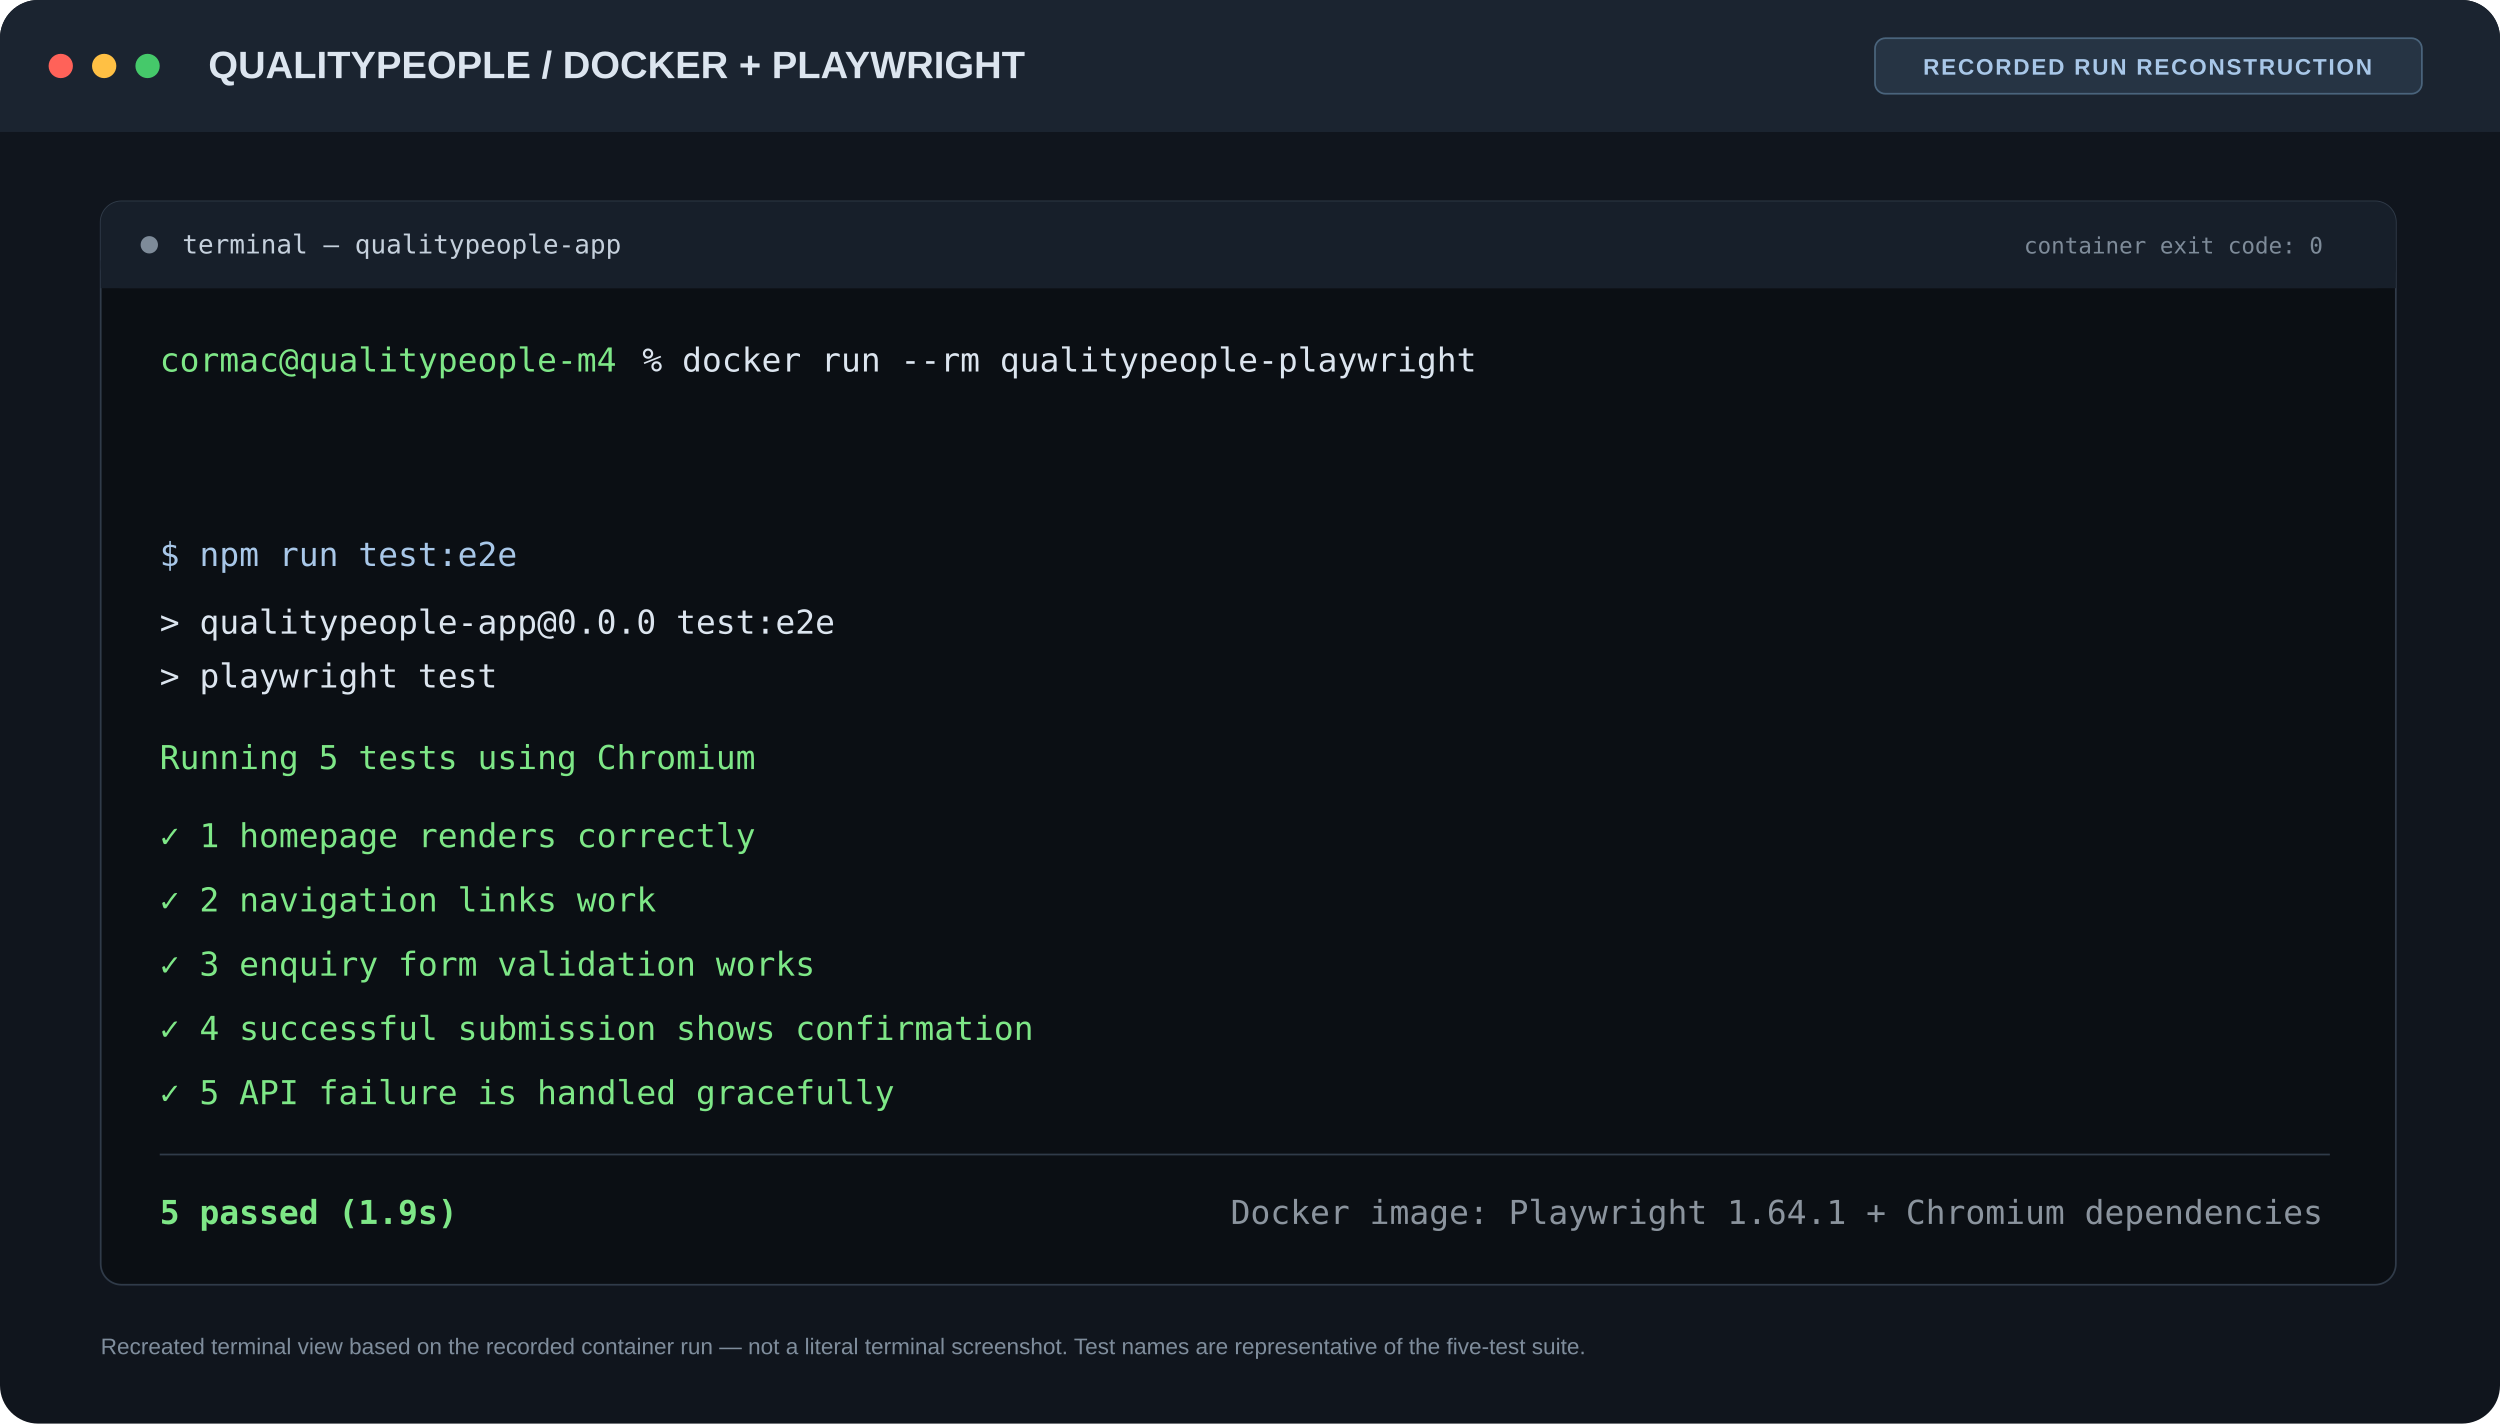
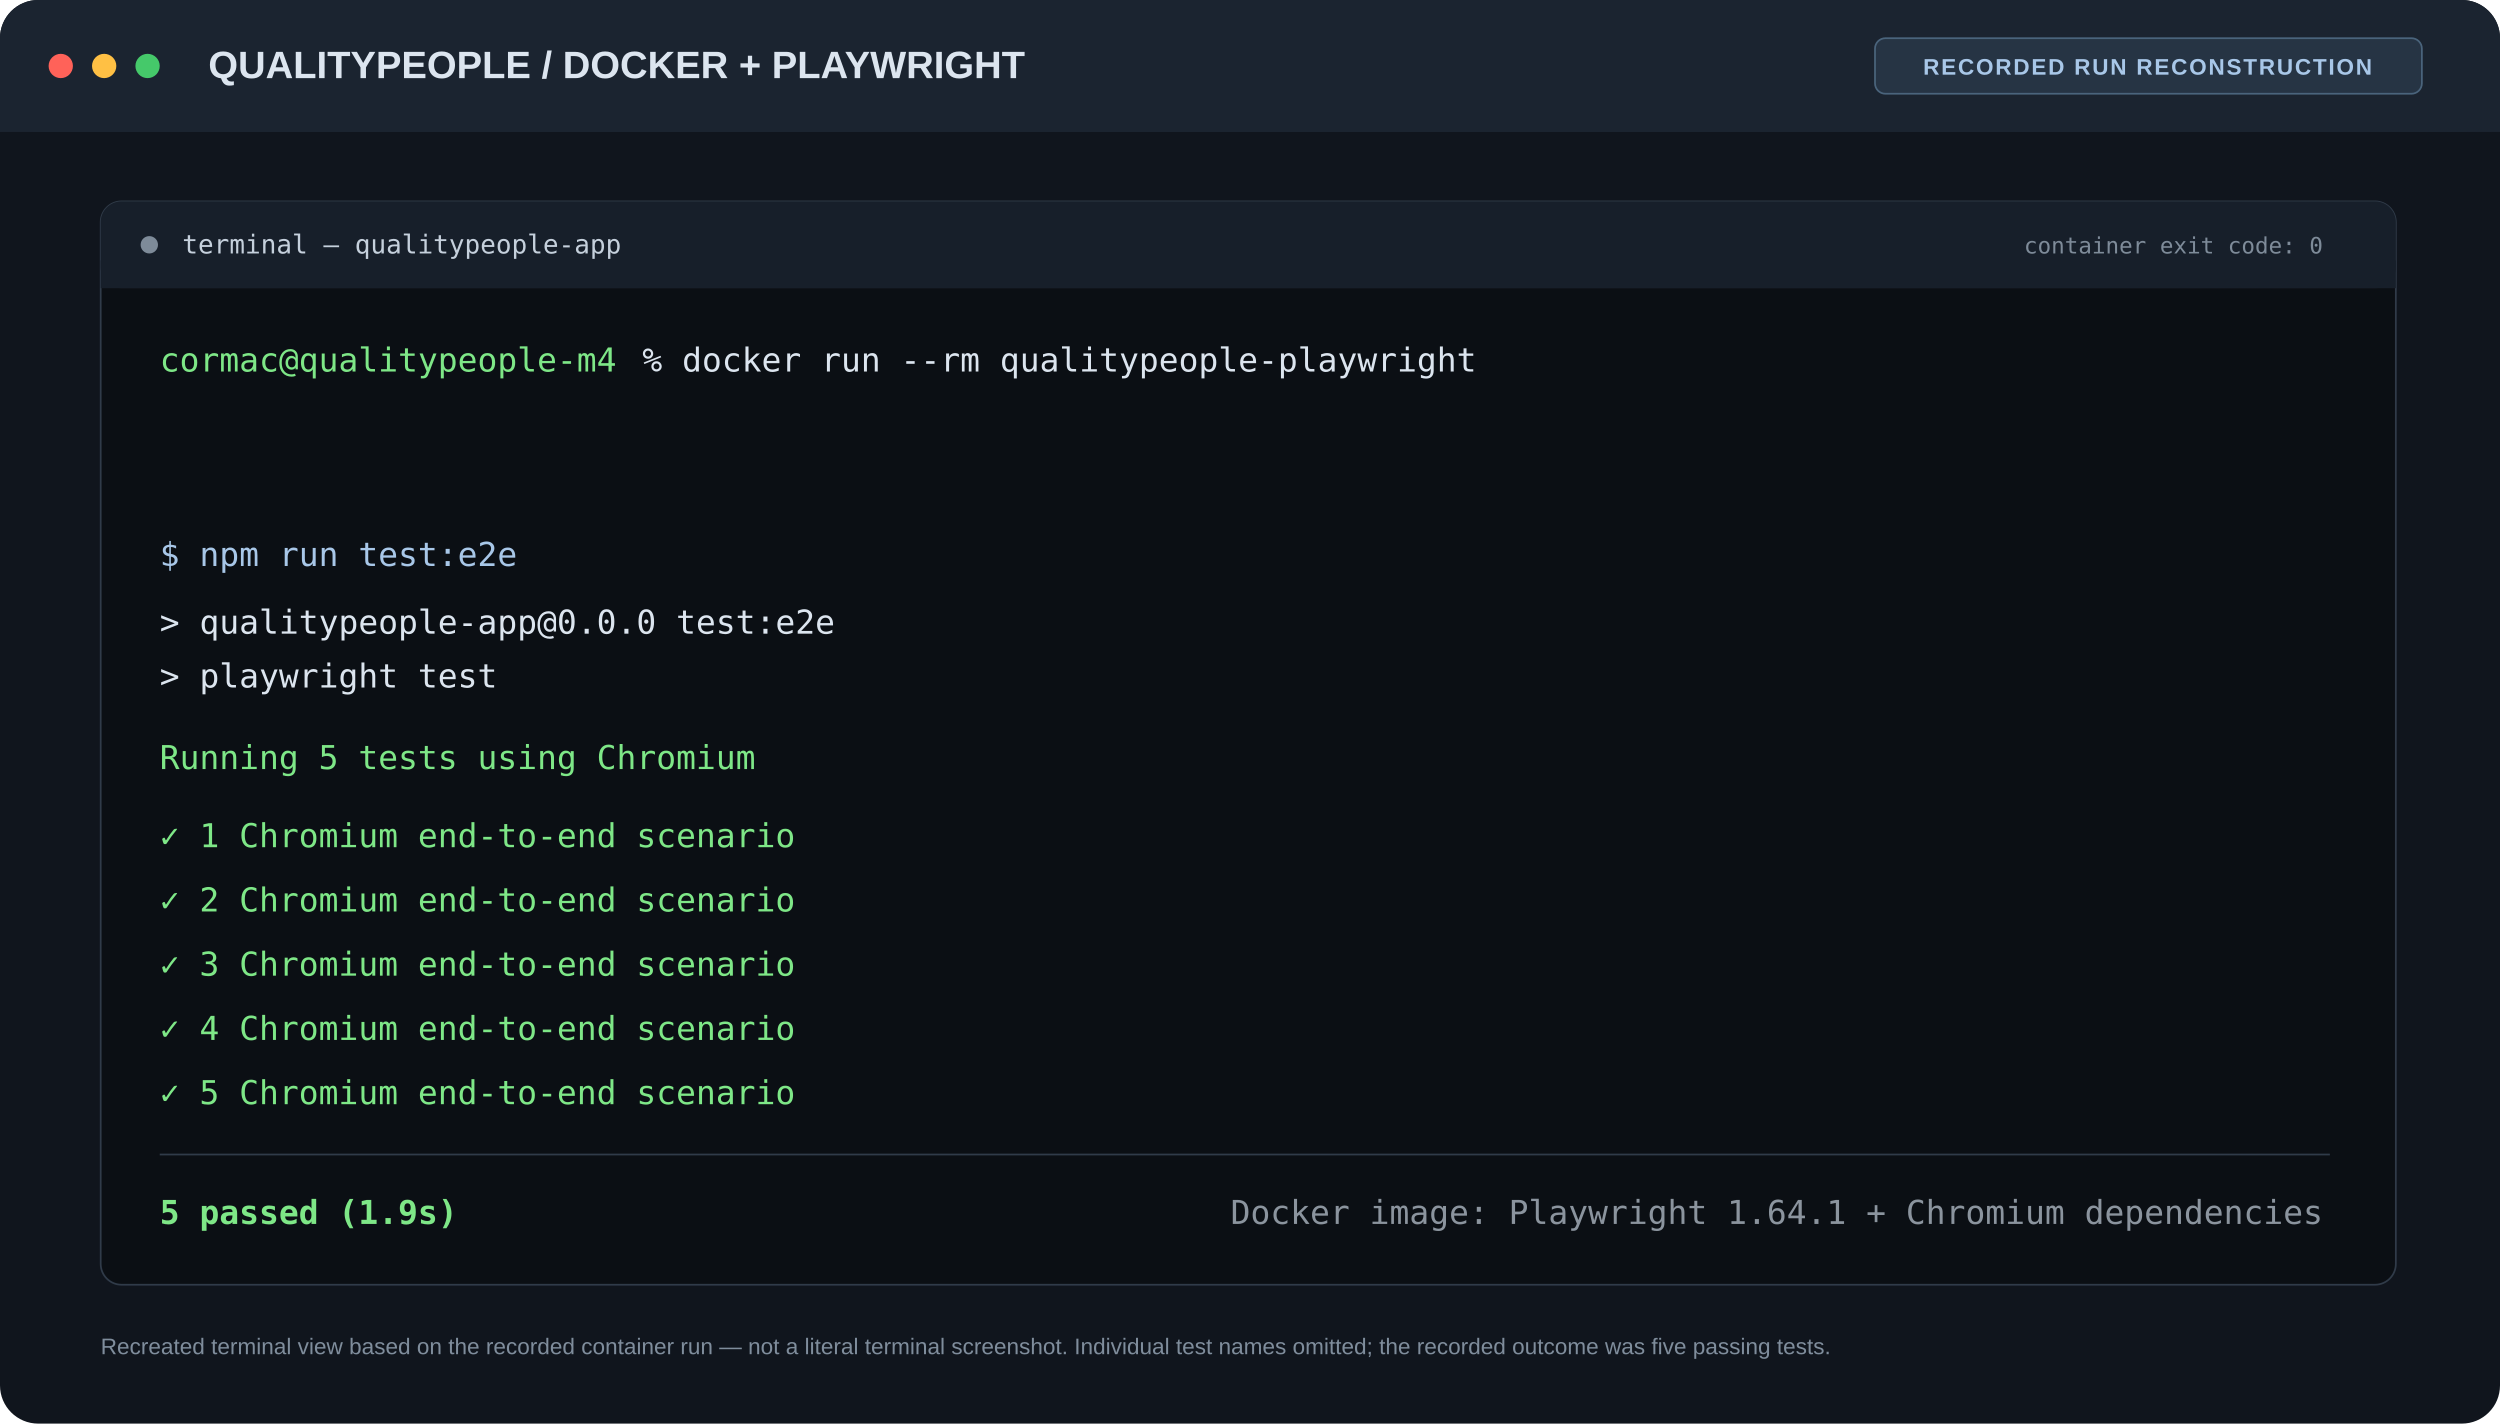
<svg xmlns="http://www.w3.org/2000/svg" width="1440" height="820" viewBox="0 0 1440 820" role="img" aria-labelledby="title desc">
  <rect width="1440" height="820" rx="22" fill="#10151d" />
  <rect width="1440" height="76" rx="22" fill="#1b2430" />
  <rect y="54" width="1440" height="22" fill="#1b2430" />
  <circle cx="35" cy="38" r="7" fill="#ff6259" />
  <circle cx="60" cy="38" r="7" fill="#ffc044" />
  <circle cx="85" cy="38" r="7" fill="#45c96a" />
  <text x="120" y="45" fill="#dce5ef" font-family="Arial,sans-serif" font-size="22" font-weight="700">QUALITYPEOPLE / DOCKER + PLAYWRIGHT</text>
  <rect x="1080" y="22" width="315" height="32" rx="6" fill="#263444" stroke="#4a647c" />
  <text x="1237" y="43" fill="#a8c7e8" text-anchor="middle" font-family="Arial,sans-serif" font-size="13" font-weight="700" letter-spacing="1">RECORDED RUN RECONSTRUCTION</text>
  <rect x="58" y="116" width="1322" height="624" rx="12" fill="#0b0f14" stroke="#303b49" />
  <rect x="58" y="116" width="1322" height="50" rx="12" fill="#171f2a" />
  <rect x="58" y="150" width="1322" height="16" fill="#171f2a" />
  <circle cx="86" cy="141" r="5" fill="#7e8b99" />
  <text x="105" y="146" fill="#c5d0dc" font-family="monospace" font-size="15">terminal — qualitypeople-app</text>
  <text x="1338" y="146" fill="#7e8b99" font-family="monospace" font-size="13" text-anchor="end">container exit code: 0</text>
  <g font-family="monospace" font-size="19">
    <text x="92" y="214" fill="#7ee787">cormac@qualitypeople-m4</text>
    <text x="370" y="214" fill="#dce5ef"> % docker run --rm qualitypeople-playwright</text>
    <text x="92" y="263" fill="#8b949e"> </text>
    <text x="92" y="296" fill="#8b949e"> </text>
    <text x="92" y="326" fill="#a8c7e8">$ npm run test:e2e</text>
    <text x="92" y="365" fill="#dce5ef">&gt; qualitypeople-app@0.0.0 test:e2e</text>
    <text x="92" y="396" fill="#dce5ef">&gt; playwright test</text>
    <text x="92" y="443" fill="#7ee787">Running 5 tests using Chromium</text>
-     <text x="92" y="488" fill="#7ee787">✓  1  homepage renders correctly</text>
-     <text x="92" y="525" fill="#7ee787">✓  2  navigation links work</text>
-     <text x="92" y="562" fill="#7ee787">✓  3  enquiry form validation works</text>
-     <text x="92" y="599" fill="#7ee787">✓  4  successful submission shows confirmation</text>
-     <text x="92" y="636" fill="#7ee787">✓  5  API failure is handled gracefully</text>
+     <text x="92" y="488" fill="#7ee787">✓  1  Chromium end-to-end scenario</text>
+     <text x="92" y="525" fill="#7ee787">✓  2  Chromium end-to-end scenario</text>
+     <text x="92" y="562" fill="#7ee787">✓  3  Chromium end-to-end scenario</text>
+     <text x="92" y="599" fill="#7ee787">✓  4  Chromium end-to-end scenario</text>
+     <text x="92" y="636" fill="#7ee787">✓  5  Chromium end-to-end scenario</text>
    <line x1="92" y1="665" x2="1342" y2="665" stroke="#303b49" />
    <text x="92" y="705" fill="#7ee787" font-weight="700">5 passed (1.9s)</text>
    <text x="1338" y="705" fill="#8b949e" text-anchor="end">Docker image: Playwright 1.64.1 + Chromium dependencies</text>
  </g>
-   <text x="58" y="780" fill="#7f8d9c" font-family="Arial,sans-serif" font-size="13">Recreated terminal view based on the recorded container run — not a literal terminal screenshot. Test names are representative of the five-test suite.</text>
+   <text x="58" y="780" fill="#7f8d9c" font-family="Arial,sans-serif" font-size="13">Recreated terminal view based on the recorded container run — not a literal terminal screenshot. Individual test names omitted; the recorded outcome was five passing tests.</text>
</svg>
